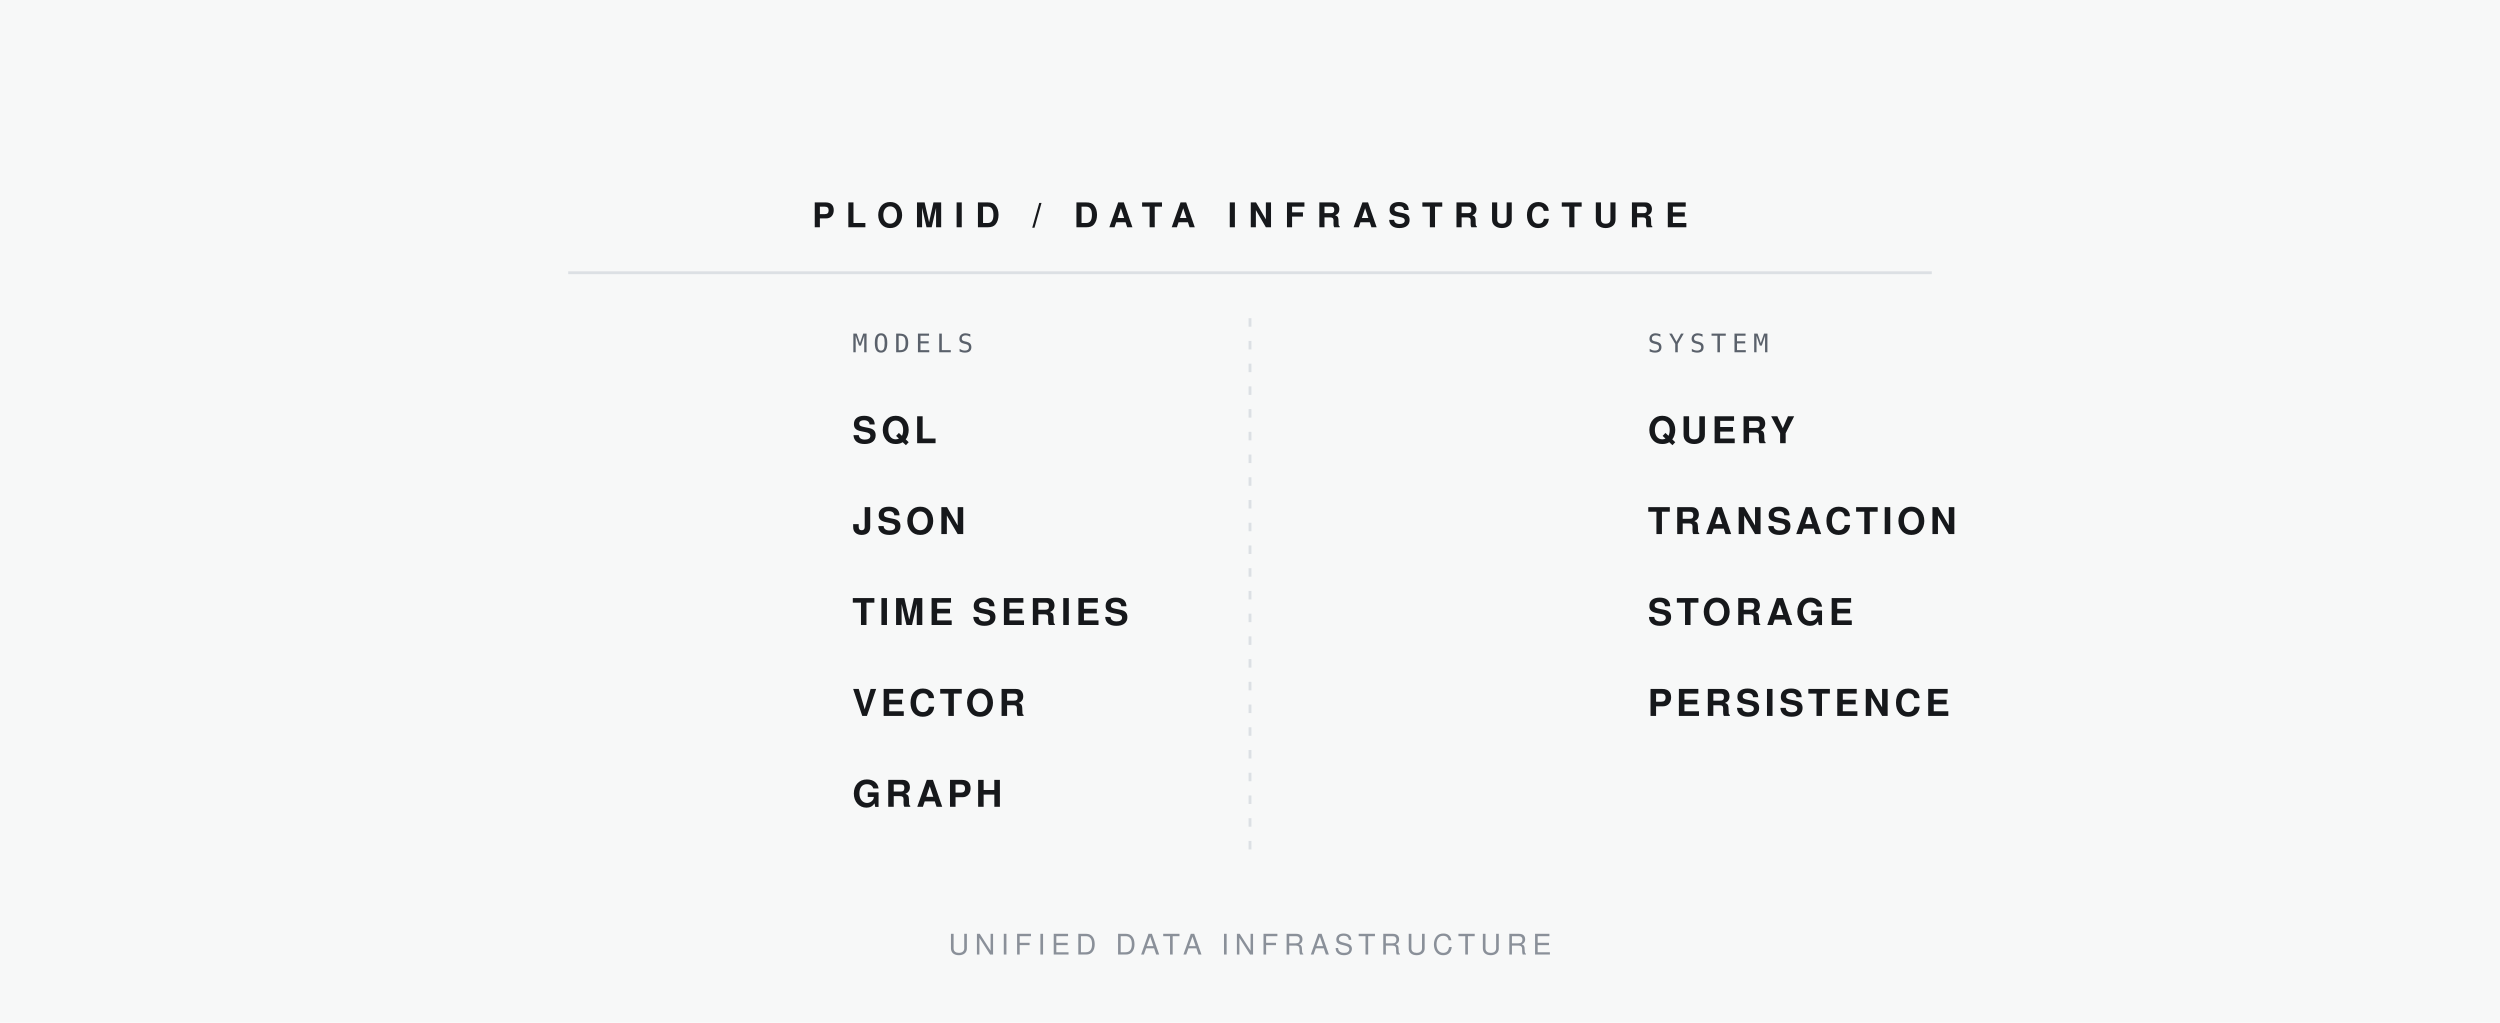
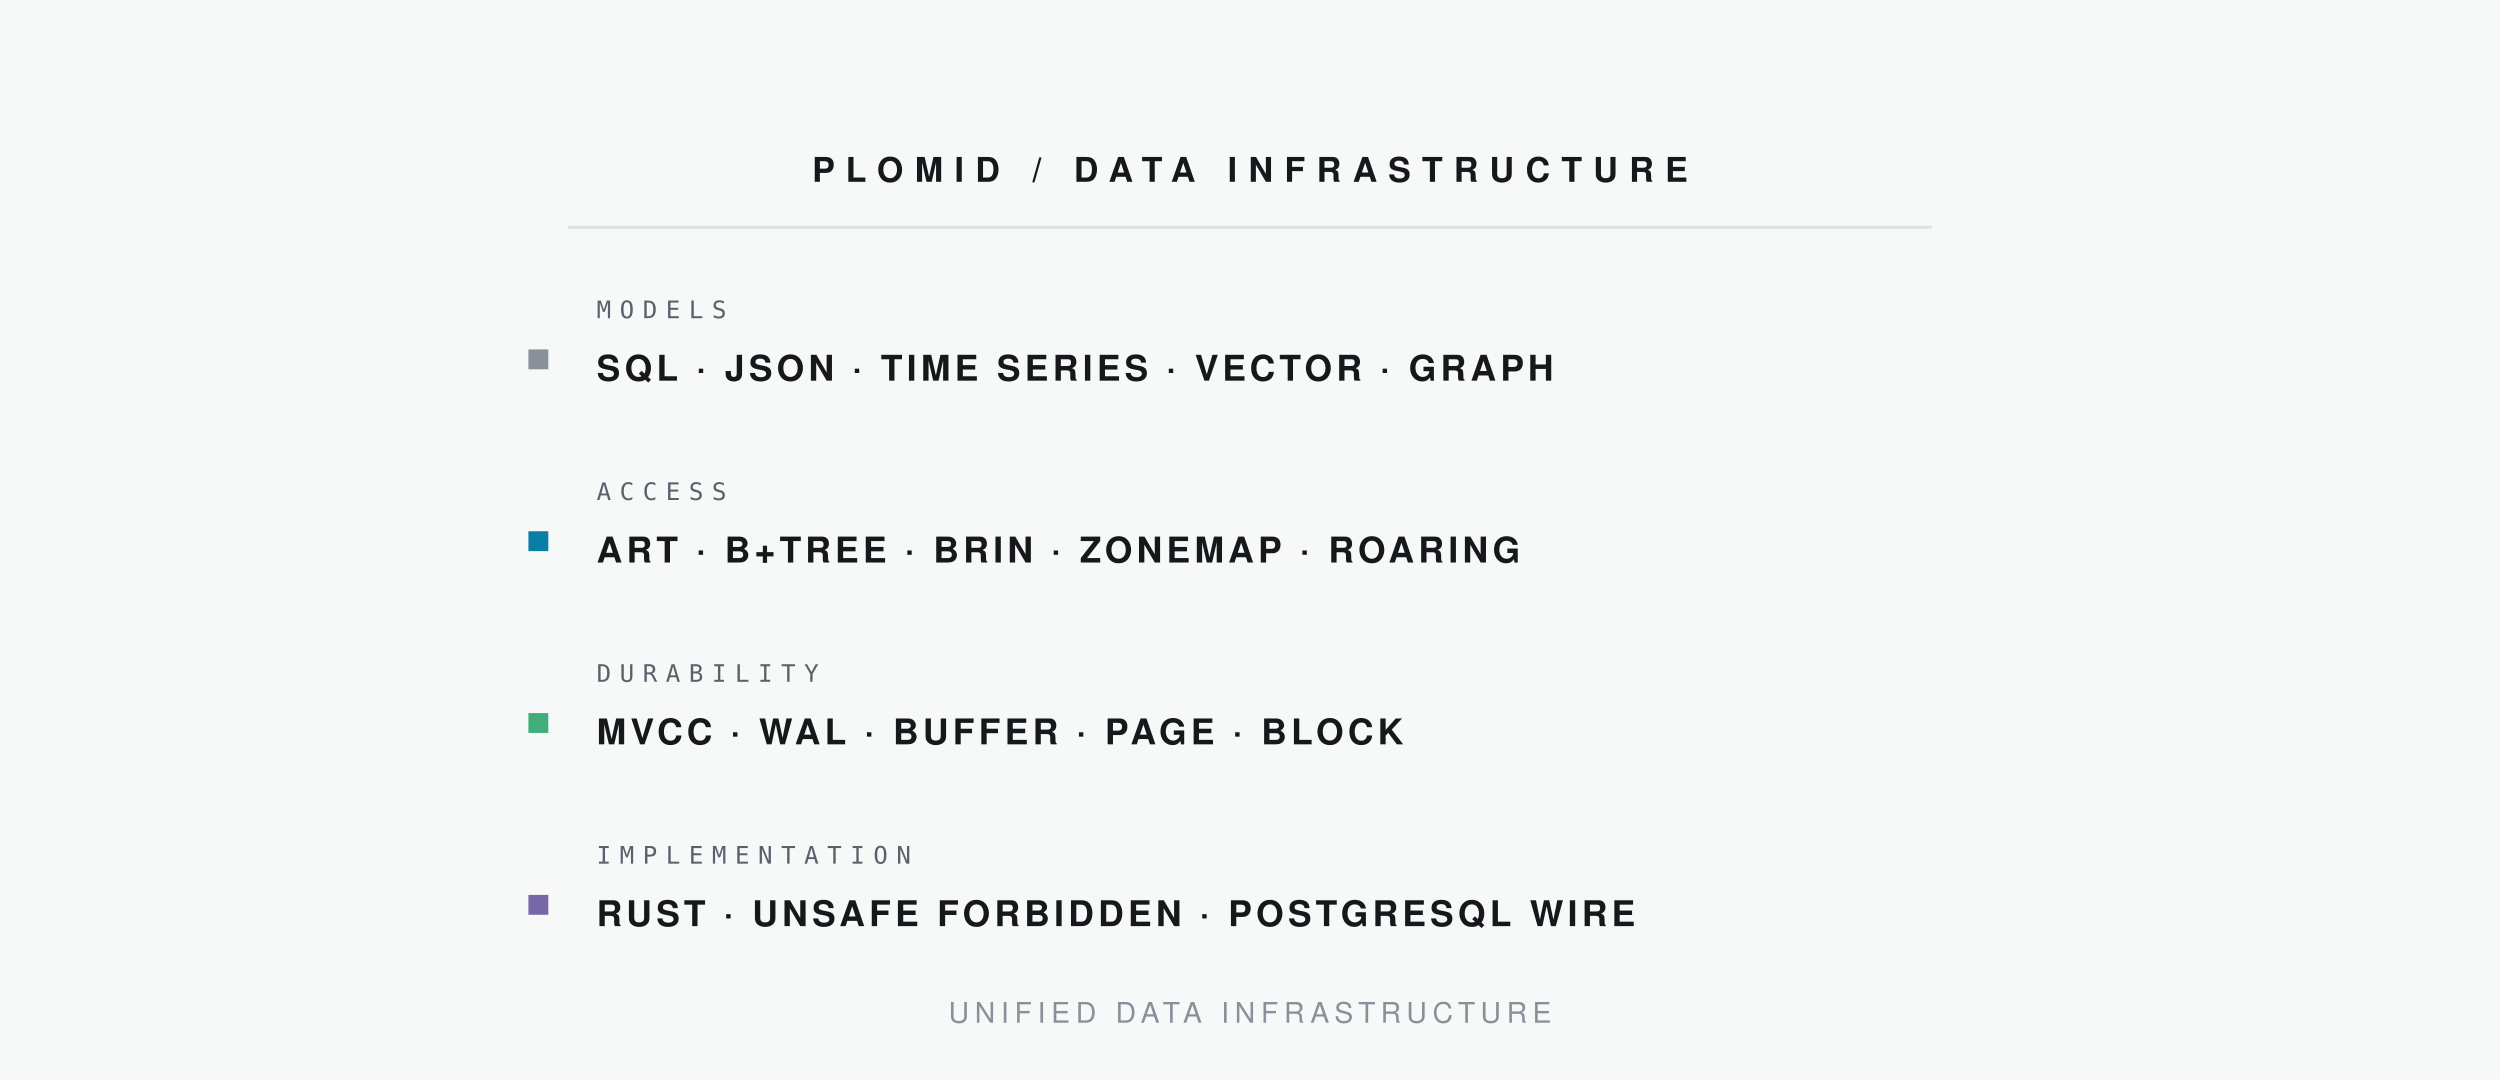
- <svg xmlns="http://www.w3.org/2000/svg" width="880" height="360" viewBox="0 0 880 360" font-family="-apple-system, BlinkMacSystemFont, 'Segoe UI', Helvetica, Arial, sans-serif" role="img" aria-labelledby="sgT sgD">
+ <svg xmlns="http://www.w3.org/2000/svg" width="880" height="380" viewBox="0 0 880 380" font-family="-apple-system, BlinkMacSystemFont, 'Segoe UI', Helvetica, Arial, sans-serif" role="img" aria-labelledby="sgT sgD">
  <style>
.bg{fill:#F7F8F8}
.ink{fill:#16181B}
.muted{fill:#5A616B}
.faint{fill:#8A9099}
.rule{stroke:#DCE0E4}
.mono{font-family:ui-monospace,SFMono-Regular,Menlo,Consolas,monospace}
+ .blue{fill:#0A7EA4}
+ .green{fill:#3FAE78}
+ .violet{fill:#7567A8}
.motion{}
@media (prefers-color-scheme: dark){
.bg{fill:#0D1113}
.ink{fill:#E7E9EB}
.muted{fill:#98A1AB}
.faint{fill:#6E747C}
.rule{stroke:#212629}
+ .blue{fill:#2E9BC0}
+ .green{fill:#4FBE88}
+ .violet{fill:#8B7DBE}
}
@media (prefers-reduced-motion: reduce){.motion{display:none}}
</style>
-   <rect width="880" height="360" class="bg" />
-   <text x="440" y="80" text-anchor="middle" font-size="12" font-weight="600" letter-spacing="4" class="ink">PLOMID / DATA INFRASTRUCTURE</text>
-   <line x1="200" y1="96" x2="680" y2="96" class="rule" />
-   <text x="300" y="124" font-size="9" letter-spacing="2" class="mono muted">MODELS</text>
-   <text x="580" y="124" font-size="9" letter-spacing="2" class="mono muted">SYSTEM</text>
-   <g font-size="13" font-weight="600" letter-spacing="1.5" class="ink">
-     <text x="300" y="156">SQL</text>
-     <text x="300" y="188">JSON</text>
-     <text x="300" y="220">TIME SERIES</text>
-     <text x="300" y="252">VECTOR</text>
-     <text x="300" y="284">GRAPH</text>
-     <text x="580" y="156">QUERY</text>
-     <text x="580" y="188">TRANSACTION</text>
-     <text x="580" y="220">STORAGE</text>
-     <text x="580" y="252">PERSISTENCE</text>
-   </g>
-   <line x1="440" y1="112" x2="440" y2="300" class="rule" stroke-dasharray="3 5" />
-   <line class="motion" x1="440" y1="112" x2="440" y2="146" stroke="#0A7EA4" stroke-width="2" opacity="0">
-     <animate attributeName="y1" values="112;266" dur="2.4s" begin="0.5s" fill="freeze" />
-     <animate attributeName="y2" values="146;300" dur="2.4s" begin="0.5s" fill="freeze" />
-     <animate attributeName="opacity" values="0;1;1;0" keyTimes="0;0.06;0.9;1" dur="2.4s" begin="0.5s" fill="freeze" />
+   <rect width="880" height="380" class="bg" />
+   <text x="440" y="64" text-anchor="middle" font-size="12" font-weight="600" letter-spacing="4" class="ink">PLOMID / DATA INFRASTRUCTURE</text>
+   <line x1="200" y1="80" x2="680" y2="80" class="rule" />
+   <rect x="186" y="123" width="7" height="7" class="faint" />
+   <text x="210" y="112" font-size="8.5" letter-spacing="3" class="mono muted">MODELS</text>
+   <text x="210" y="134" font-size="12.5" font-weight="600" letter-spacing="1.5" class="ink">SQL · JSON · TIME SERIES · VECTOR · GRAPH</text>
+   <rect x="186" y="187" width="7" height="7" class="blue" />
+   <text x="210" y="176" font-size="8.5" letter-spacing="3" class="mono muted">ACCESS</text>
+   <text x="210" y="198" font-size="12.5" font-weight="600" letter-spacing="1.5" class="ink">ART · B+TREE · BRIN · ZONEMAP · ROARING</text>
+   <rect x="186" y="251" width="7" height="7" class="green" />
+   <text x="210" y="240" font-size="8.5" letter-spacing="3" class="mono muted">DURABILITY</text>
+   <text x="210" y="262" font-size="12.5" font-weight="600" letter-spacing="1.5" class="ink">MVCC · WAL · BUFFER · PAGE · BLOCK</text>
+   <rect x="186" y="315" width="7" height="7" class="violet" />
+   <text x="210" y="304" font-size="8.5" letter-spacing="3" class="mono muted">IMPLEMENTATION</text>
+   <text x="210" y="326" font-size="12.5" font-weight="600" letter-spacing="1.5" class="ink">RUST · UNSAFE FORBIDDEN · POSTGRESQL WIRE</text>
+   <line class="motion" x1="200" y1="80" x2="200" y2="80" stroke="#0A7EA4" stroke-width="2" opacity="0">
+     <animate attributeName="x2" values="200;680" dur="1.2s" begin="0.5s" fill="freeze" />
+     <animate attributeName="opacity" values="0;1;1;0" keyTimes="0;0.15;0.8;1" dur="1.6s" begin="0.5s" fill="freeze" />
  </line>
-   <text x="440" y="336" text-anchor="middle" font-size="10" letter-spacing="2" class="faint">UNIFIED DATA INFRASTRUCTURE</text>
+   <text x="440" y="360" text-anchor="middle" font-size="10" letter-spacing="2" class="faint">UNIFIED DATA INFRASTRUCTURE</text>
</svg>
